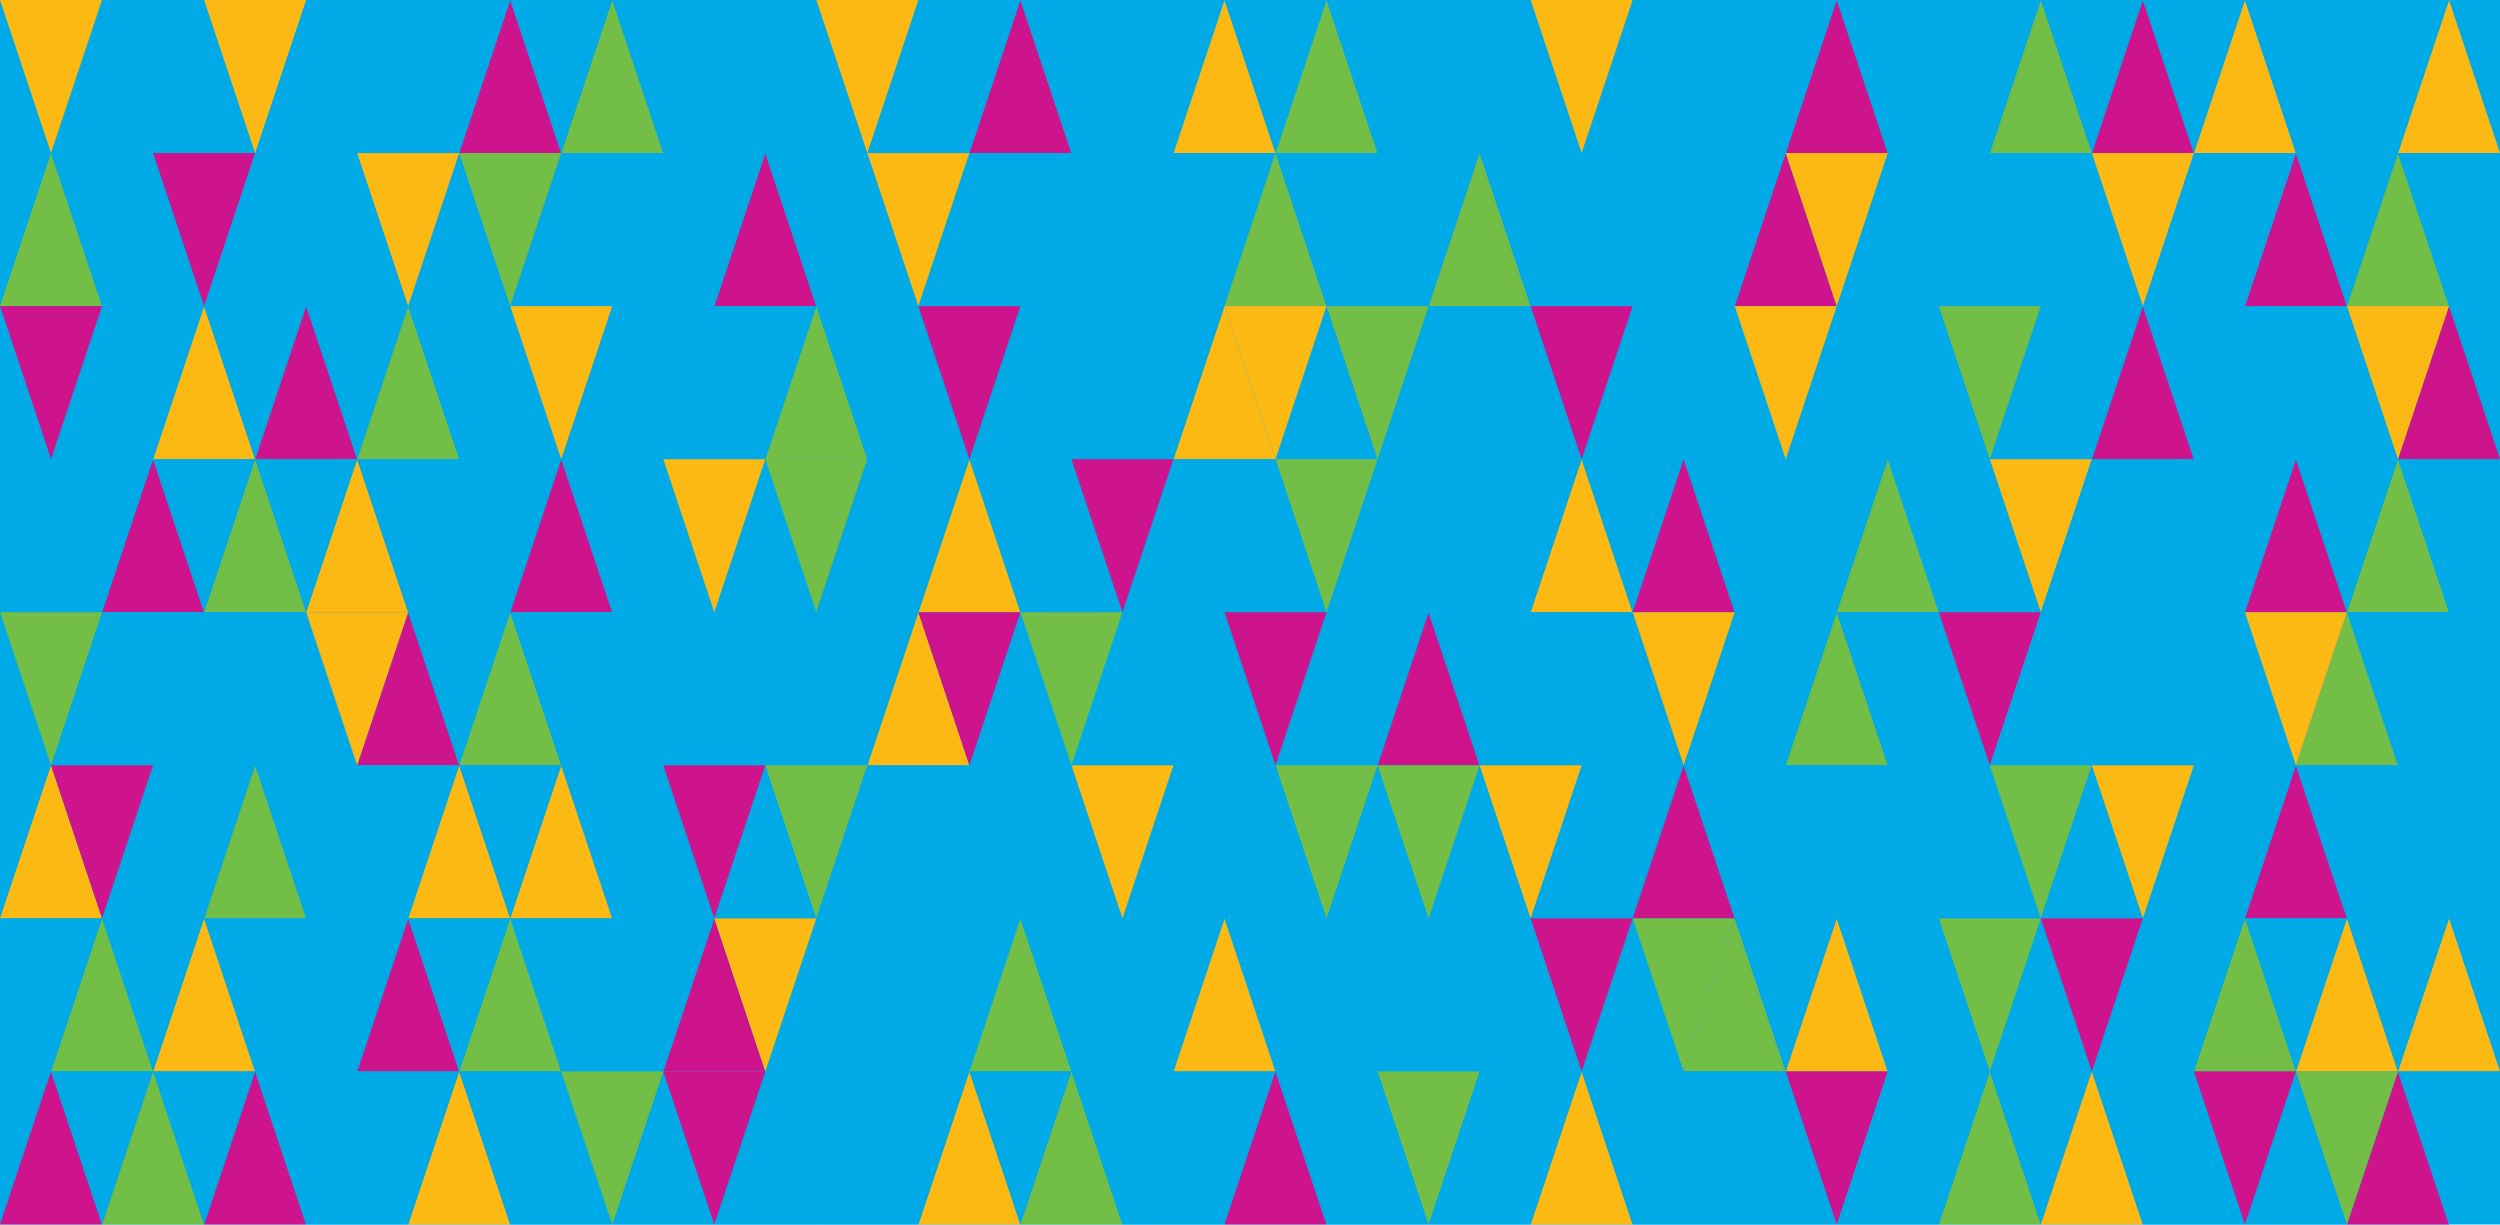
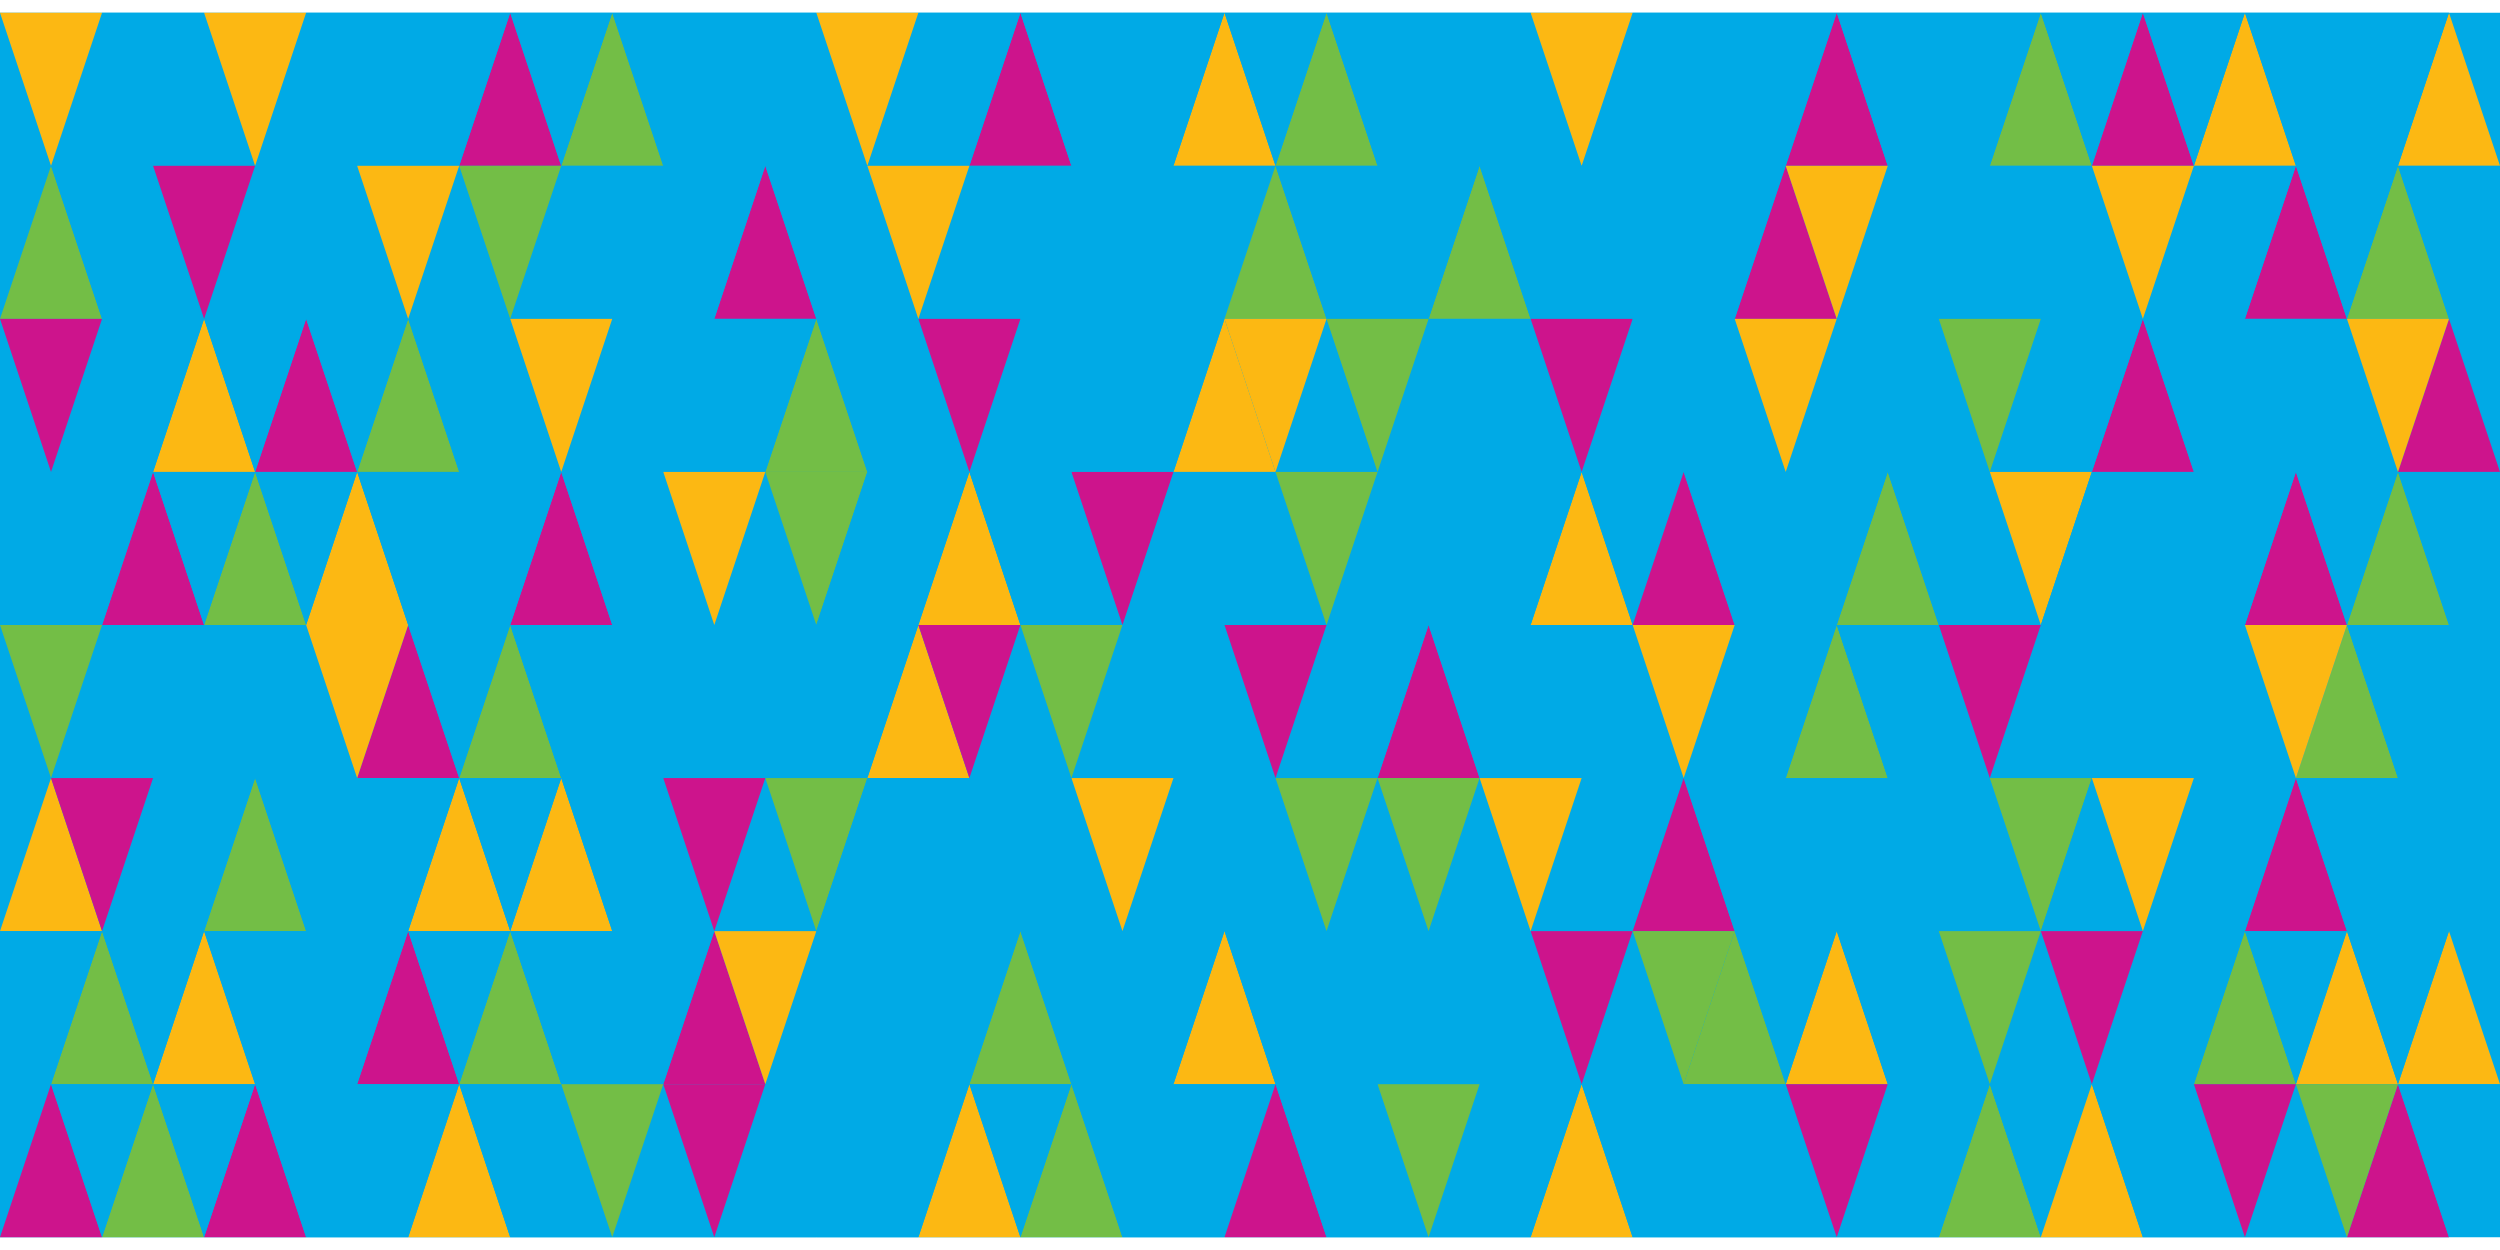
- <svg xmlns="http://www.w3.org/2000/svg" width="735" height="360" viewBox="0 0 735 360">
+ <svg xmlns="http://www.w3.org/2000/svg" width="720" height="360" viewBox="0 0 735 360">
  <g fill="none" fill-rule="evenodd">
    <path fill="#00AAE6" d="M0 0h735v360H0z" />
    <path fill="#00AAE6" d="M15 135L0 180h30" />
    <path fill="#CD148C" d="M15 315L0 360h30" />
    <path fill="#00AAE6" d="M135 135l-15 45h30" />
    <path fill="#FCB813" d="M135 315l-15 45h30" />
    <path fill="#CD148C" d="M45 135l-15 45h30" />
    <path fill="#73BE46" d="M45 315l-15 45h30" />
    <path fill="#CD148C" d="M165 135l-15 45h30" />
    <path fill="#00AAE6" d="M165 315l-15 45h30" />
    <path fill="#73BE46" d="M75 135l-15 45h30" />
    <path fill="#CD148C" d="M75 315l-15 45h30" />
    <path fill="#00AAE6" d="M195 135l-15 45h30M195 315l-15 45h30" />
    <path fill="#FCB813" d="M105 135l-15 45h30" />
    <path fill="#00AAE6" d="M105 315l-15 45h30M225 135l-15 45h30M225 315l-15 45h30" />
    <path fill="#73BE46" d="M15 45L0 90h30" />
    <path fill="#FCB813" d="M15 225L0 270h30" />
    <path fill="#00AAE6" d="M135 45l-15 45h30" />
    <path fill="#FCB813" d="M135 225l-15 45h30" />
    <path fill="#00AAE6" d="M45 45L30 90h30M45 225l-15 45h30M165 45l-15 45h30" />
    <path fill="#FCB813" d="M165 225l-15 45h30" />
    <path fill="#00AAE6" d="M75 45L60 90h30" />
    <path fill="#73BE46" d="M75 225l-15 45h30" />
    <path fill="#00AAE6" d="M195 45l-15 45h30M195 225l-15 45h30M105 45L90 90h30M105 225l-15 45h30" />
    <path fill="#CD148C" d="M225 45l-15 45h30" />
    <path fill="#00AAE6" d="M225 225l-15 45h30M30 90l-15 45h30" />
    <path fill="#73BE46" d="M30 270l-15 45h30" />
    <path fill="#00AAE6" d="M150 90l-15 45h30" />
    <path fill="#73BE46" d="M150 270l-15 45h30" />
    <path fill="#FCB813" d="M60 90l-15 45h30M60 270l-15 45h30" />
    <path fill="#00AAE6" d="M180 90l-15 45h30M180 270l-15 45h30" />
    <path fill="#CD148C" d="M90 90l-15 45h30" />
    <path fill="#00AAE6" d="M90 270l-15 45h30M210 90l-15 45h30" />
    <path fill="#CD148C" d="M210 270l-15 45h30" />
    <path fill="#73BE46" d="M120 90l-15 45h30" />
    <path fill="#CD148C" d="M120 270l-15 45h30" />
    <path fill="#73BE46" d="M240 90l-15 45h30" />
    <path fill="#00AAE6" d="M240 270l-15 45h30M30 0L15 45h30M30 180l-15 45h30" />
    <path fill="#CD148C" d="M150 0l-15 45h30" />
    <path fill="#73BE46" d="M150 180l-15 45h30" />
    <path fill="#00AAE6" d="M60 0L45 45h30M60 180l-15 45h30" />
    <path fill="#73BE46" d="M180 0l-15 45h30" />
    <path fill="#00AAE6" d="M180 180l-15 45h30M90 0L75 45h30M90 180l-15 45h30M210 0l-15 45h30M210 180l-15 45h30M120 0l-15 45h30" />
    <path fill="#CD148C" d="M120 180l-15 45h30" />
    <path fill="#00AAE6" d="M240 0l-15 45h30M240 180l-15 45h30M105 45l15-45H90" />
    <path fill="#FCB813" d="M105 225l15-45H90" />
    <path fill="#00AAE6" d="M225 45l15-45h-30M225 225l15-45h-30" />
    <path fill="#FCB813" d="M75 45L90 0H60" />
    <path fill="#00AAE6" d="M75 225l15-45H60M195 45l15-45h-30M195 225l15-45h-30M45 45L60 0H30M45 225l15-45H30M165 45l15-45h-30M165 225l15-45h-30" />
    <path fill="#FCB813" d="M15 45L30 0H0" />
    <path fill="#73BE46" d="M15 225l15-45H0" />
    <path fill="#00AAE6" d="M135 45l15-45h-30M135 225l15-45h-30M105 135l15-45H90M105 315l15-45H90M225 135l15-45h-30" />
    <path fill="#FCB813" d="M225 315l15-45h-30" />
    <path fill="#00AAE6" d="M75 135l15-45H60M75 315l15-45H60M195 135l15-45h-30M195 315l15-45h-30M45 135l15-45H30M45 315l15-45H30" />
    <path fill="#FCB813" d="M165 135l15-45h-30" />
    <path fill="#00AAE6" d="M165 315l15-45h-30" />
    <path fill="#CD148C" d="M15 135l15-45H0" />
    <path fill="#00AAE6" d="M15 315l15-45H0M135 135l15-45h-30M135 315l15-45h-30" />
    <path fill="#FCB813" d="M120 90l15-45h-30" />
    <path fill="#00AAE6" d="M120 270l15-45h-30M240 90l15-45h-30" />
    <path fill="#73BE46" d="M240 270l15-45h-30" />
    <path fill="#00AAE6" d="M90 90l15-45H75M90 270l15-45H75M210 90l15-45h-30" />
    <path fill="#CD148C" d="M210 270l15-45h-30M60 90l15-45H45" />
    <path fill="#00AAE6" d="M60 270l15-45H45M180 90l15-45h-30M180 270l15-45h-30M30 90l15-45H15" />
    <path fill="#CD148C" d="M30 270l15-45H15" />
    <path fill="#73BE46" d="M150 90l15-45h-30" />
    <path fill="#00AAE6" d="M150 270l15-45h-30M120 180l15-45h-30M120 360l15-45h-30" />
    <path fill="#73BE46" d="M240 180l15-45h-30" />
    <path fill="#00AAE6" d="M240 360l15-45h-30M90 180l15-45H75M90 360l15-45H75" />
    <path fill="#FCB813" d="M210 180l15-45h-30" />
    <path fill="#CD148C" d="M210 360l15-45h-30" />
    <path fill="#00AAE6" d="M60 180l15-45H45M60 360l15-45H45M180 180l15-45h-30" />
    <path fill="#73BE46" d="M180 360l15-45h-30" />
    <path fill="#00AAE6" d="M30 180l15-45H15M30 360l15-45H15M150 180l15-45h-30M150 360l15-45h-30M255 135l-15 45h30M255 315l-15 45h30" />
    <path fill="#FCB813" d="M285 135l-15 45h30M285 315l-15 45h30" />
    <path fill="#00AAE6" d="M315 135l-15 45h30" />
    <path fill="#73BE46" d="M315 315l-15 45h30" />
    <path fill="#00AAE6" d="M345 135l-15 45h30M345 315l-15 45h30M255 45l-15 45h30M255 225l-15 45h30M285 45l-15 45h30M285 225l-15 45h30M315 45l-15 45h30M315 225l-15 45h30M345 45l-15 45h30M345 225l-15 45h30M270 90l-15 45h30M270 270l-15 45h30M300 90l-15 45h30" />
    <path fill="#73BE46" d="M300 270l-15 45h30" />
    <path fill="#00AAE6" d="M330 90l-15 45h30M330 270l-15 45h30" />
    <path fill="#FCB813" d="M360 90l-15 45h30M360 270l-15 45h30" />
    <path fill="#00AAE6" d="M270 0l-15 45h30" />
    <path fill="#FCB813" d="M270 180l-15 45h30" />
    <path fill="#CD148C" d="M300 0l-15 45h30" />
    <path fill="#00AAE6" d="M300 180l-15 45h30M330 0l-15 45h30M330 180l-15 45h30" />
    <path fill="#FCB813" d="M360 0l-15 45h30" />
    <path fill="#00AAE6" d="M360 180l-15 45h30M345 45l15-45h-30" />
    <path fill="#00AAE6" d="M345 225l15-45h-30M315 45l15-45h-30" />
    <path fill="#73BE46" d="M315 225l15-45h-30" />
    <path fill="#00AAE6" d="M285 45l15-45h-30" />
    <path fill="#CD148C" d="M285 225l15-45h-30" />
    <path fill="#FCB813" d="M255 45l15-45h-30" />
    <path fill="#00AAE6" d="M255 225l15-45h-30M345 135l15-45h-30M345 315l15-45h-30M315 135l15-45h-30M315 315l15-45h-30" />
    <path fill="#CD148C" d="M285 135l15-45h-30" />
    <path fill="#00AAE6" d="M285 315l15-45h-30M255 135l15-45h-30M255 315l15-45h-30M360 90l15-45h-30M360 270l15-45h-30M330 90l15-45h-30" />
    <path fill="#FCB813" d="M330 270l15-45h-30" />
    <path fill="#00AAE6" d="M300 90l15-45h-30M300 270l15-45h-30" />
    <path fill="#FCB813" d="M270 90l15-45h-30" />
    <path fill="#00AAE6" d="M270 270l15-45h-30M360 180l15-45h-30M360 360l15-45h-30" />
    <path fill="#CD148C" d="M330 180l15-45h-30" />
    <path fill="#00AAE6" d="M330 360l15-45h-30M300 180l15-45h-30M300 360l15-45h-30M270 180l15-45h-30M270 360l15-45h-30M375 135l-15 45h30" />
    <path fill="#CD148C" d="M375 315l-15 45h30" />
    <path fill="#00AAE6" d="M405 135l-15 45h30M405 315l-15 45h30M435 135l-15 45h30M435 315l-15 45h30" />
    <path fill="#FCB813" d="M465 135l-15 45h30M465 315l-15 45h30" />
    <path fill="#73BE46" d="M375 45l-15 45h30" />
    <path fill="#00AAE6" d="M375 225l-15 45h30M405 45l-15 45h30M405 225l-15 45h30" />
    <path fill="#73BE46" d="M435 45l-15 45h30" />
    <path fill="#00AAE6" d="M435 225l-15 45h30M465 45l-15 45h30M465 225l-15 45h30M390 90l-15 45h30M390 270l-15 45h30M420 90l-15 45h30M420 270l-15 45h30M450 90l-15 45h30M450 270l-15 45h30M480 90l-15 45h30M480 270l-15 45h30" />
    <path fill="#73BE46" d="M390 0l-15 45h30" />
    <path fill="#00AAE6" d="M390 180l-15 45h30M420 0l-15 45h30" />
    <path fill="#CD148C" d="M420 180l-15 45h30" />
    <path fill="#00AAE6" d="M450 0l-15 45h30M450 180l-15 45h30M480 0l-15 45h30M480 180l-15 45h30" />
    <path fill="#FCB813" d="M465 45l15-45h-30" />
    <path fill="#00AAE6" d="M465 225l15-45h-30M435 45l15-45h-30M435 225l15-45h-30M405 45l15-45h-30M405 225l15-45h-30M375 45l15-45h-30" />
    <path fill="#CD148C" d="M375 225l15-45h-30M465 135l15-45h-30M465 315l15-45h-30" />
    <path fill="#00AAE6" d="M435 135l15-45h-30M435 315l15-45h-30" />
    <path fill="#73BE46" d="M405 135l15-45h-30" />
    <path fill="#00AAE6" d="M405 315l15-45h-30" />
    <path fill="#FCB813" d="M375 135l15-45h-30" />
    <path fill="#00AAE6" d="M375 315l15-45h-30M480 90l15-45h-30M480 270l15-45h-30M450 90l15-45h-30" />
    <path fill="#FCB813" d="M450 270l15-45h-30" />
    <path fill="#00AAE6" d="M420 90l15-45h-30" />
    <path fill="#73BE46" d="M420 270l15-45h-30" />
    <path fill="#00AAE6" d="M390 90l15-45h-30" />
    <path fill="#73BE46" d="M390 270l15-45h-30" />
    <path fill="#00AAE6" d="M480 180l15-45h-30M480 360l15-45h-30M450 180l15-45h-30M450 360l15-45h-30M420 180l15-45h-30" />
    <path fill="#73BE46" d="M420 360l15-45h-30M390 180l15-45h-30" />
    <path fill="#00AAE6" d="M390 360l15-45h-30" />
    <path fill="#CD148C" d="M495 135l-15 45h30" />
    <path fill="#00AAE6" d="M495 315l-15 45h30M525 135l-15 45h30M525 315l-15 45h30" />
    <path fill="#73BE46" d="M555 135l-15 45h30" />
    <path fill="#00AAE6" d="M555 315l-15 45h30M585 135l-15 45h30" />
    <path fill="#73BE46" d="M585 315l-15 45h30" />
    <path fill="#00AAE6" d="M495 45l-15 45h30" />
    <path fill="#CD148C" d="M495 225l-15 45h30M525 45l-15 45h30" />
    <path fill="#00AAE6" d="M525 225l-15 45h30M555 45l-15 45h30M555 225l-15 45h30M585 45l-15 45h30M585 225l-15 45h30M510 90l-15 45h30" />
    <path fill="#73BE46" d="M510 270l-15 45h30" />
    <path fill="#00AAE6" d="M540 90l-15 45h30" />
    <path fill="#FCB813" d="M540 270l-15 45h30" />
    <path fill="#00AAE6" d="M570 90l-15 45h30M570 270l-15 45h30M600 90l-15 45h30M600 270l-15 45h30M510 0l-15 45h30M510 180l-15 45h30" />
    <path fill="#CD148C" d="M540 0l-15 45h30" />
    <path fill="#73BE46" d="M540 180l-15 45h30" />
    <path fill="#00AAE6" d="M570 0l-15 45h30M570 180l-15 45h30" />
    <path fill="#73BE46" d="M600 0l-15 45h30" />
    <path fill="#00AAE6" d="M600 180l-15 45h30M585 45l15-45h-30" />
    <path fill="#CD148C" d="M585 225l15-45h-30" />
    <path fill="#00AAE6" d="M555 45l15-45h-30M555 225l15-45h-30M525 45l15-45h-30M525 225l15-45h-30M495 45l15-45h-30" />
    <path fill="#FCB813" d="M495 225l15-45h-30" />
    <path fill="#73BE46" d="M585 135l15-45h-30M585 315l15-45h-30" />
    <path fill="#00AAE6" d="M555 135l15-45h-30M555 315l15-45h-30" />
    <path fill="#FCB813" d="M525 135l15-45h-30" />
    <path fill="#00AAE6" d="M525 315l15-45h-30M495 135l15-45h-30" />
    <path fill="#73BE46" d="M495 315l15-45h-30" />
    <path fill="#00AAE6" d="M600 90l15-45h-30" />
    <path fill="#73BE46" d="M600 270l15-45h-30" />
    <path fill="#00AAE6" d="M570 90l15-45h-30M570 270l15-45h-30" />
    <path fill="#FCB813" d="M540 90l15-45h-30" />
    <path fill="#00AAE6" d="M540 270l15-45h-30M510 90l15-45h-30M510 270l15-45h-30" />
    <path fill="#FCB813" d="M600 180l15-45h-30" />
    <path fill="#00AAE6" d="M600 360l15-45h-30M570 180l15-45h-30M570 360l15-45h-30M540 180l15-45h-30" />
    <path fill="#CD148C" d="M540 360l15-45h-30" />
    <path fill="#00AAE6" d="M510 180l15-45h-30M510 360l15-45h-30M615 135l-15 45h30" />
    <path fill="#FCB813" d="M615 315l-15 45h30" />
    <path fill="#00AAE6" d="M645 135l-15 45h30M645 315l-15 45h30" />
    <path fill="#CD148C" d="M675 135l-15 45h30" />
    <path fill="#00AAE6" d="M675 315l-15 45h30" />
    <path fill="#73BE46" d="M705 135l-15 45h30" />
    <path fill="#CD148C" d="M705 315l-15 45h30" />
    <path fill="#00AAE6" d="M615 45l-15 45h30M615 225l-15 45h30M645 45l-15 45h30M645 225l-15 45h30" />
    <path fill="#CD148C" d="M675 45l-15 45h30M675 225l-15 45h30" />
    <path fill="#73BE46" d="M705 45l-15 45h30" />
    <path fill="#00AAE6" d="M705 225l-15 45h30" />
    <path fill="#CD148C" d="M630 90l-15 45h30" />
    <path fill="#00AAE6" d="M630 270l-15 45h30M660 90l-15 45h30" />
    <path fill="#73BE46" d="M660 270l-15 45h30" />
    <path fill="#00AAE6" d="M690 90l-15 45h30" />
    <path fill="#FCB813" d="M690 270l-15 45h30" />
    <path fill="#CD148C" d="M720 90l-15 45h30" />
    <path fill="#FCB813" d="M720 270l-15 45h30" />
    <path fill="#CD148C" d="M630 0l-15 45h30" />
    <path fill="#00AAE6" d="M630 180l-15 45h30" />
    <path fill="#FCB813" d="M660 0l-15 45h30" />
    <path fill="#00AAE6" d="M660 180l-15 45h30M690 0l-15 45h30" />
    <path fill="#73BE46" d="M690 180l-15 45h30" />
    <path fill="#FCB813" d="M720 0l-15 45h30" />
    <path fill="#00AAE6" d="M720 180l-15 45h30M705 45l15-45h-30" />
    <path fill="#00AAE6" d="M705 225l15-45h-30M675 45l15-45h-30" />
    <path fill="#FCB813" d="M675 225l15-45h-30" />
    <path fill="#00AAE6" d="M645 45l15-45h-30M645 225l15-45h-30M615 45l15-45h-30M615 225l15-45h-30" />
    <path fill="#FCB813" d="M705 135l15-45h-30" />
    <path fill="#00AAE6" d="M705 315l15-45h-30M675 135l15-45h-30M675 315l15-45h-30M645 135l15-45h-30M645 315l15-45h-30M615 135l15-45h-30" />
    <path fill="#CD148C" d="M615 315l15-45h-30" />
    <path fill="#00AAE6" d="M720 90l15-45h-30M720 270l15-45h-30M690 90l15-45h-30M690 270l15-45h-30M660 90l15-45h-30M660 270l15-45h-30" />
    <path fill="#FCB813" d="M630 90l15-45h-30M630 270l15-45h-30" />
    <path fill="#00AAE6" d="M720 180l15-45h-30M720 360l15-45h-30M690 180l15-45h-30" />
    <path fill="#73BE46" d="M690 360l15-45h-30" />
    <path fill="#00AAE6" d="M660 180l15-45h-30" />
    <path fill="#CD148C" d="M660 360l15-45h-30" />
    <path fill="#00AAE6" d="M630 180l15-45h-30M630 360l15-45h-30" />
  </g>
</svg>
